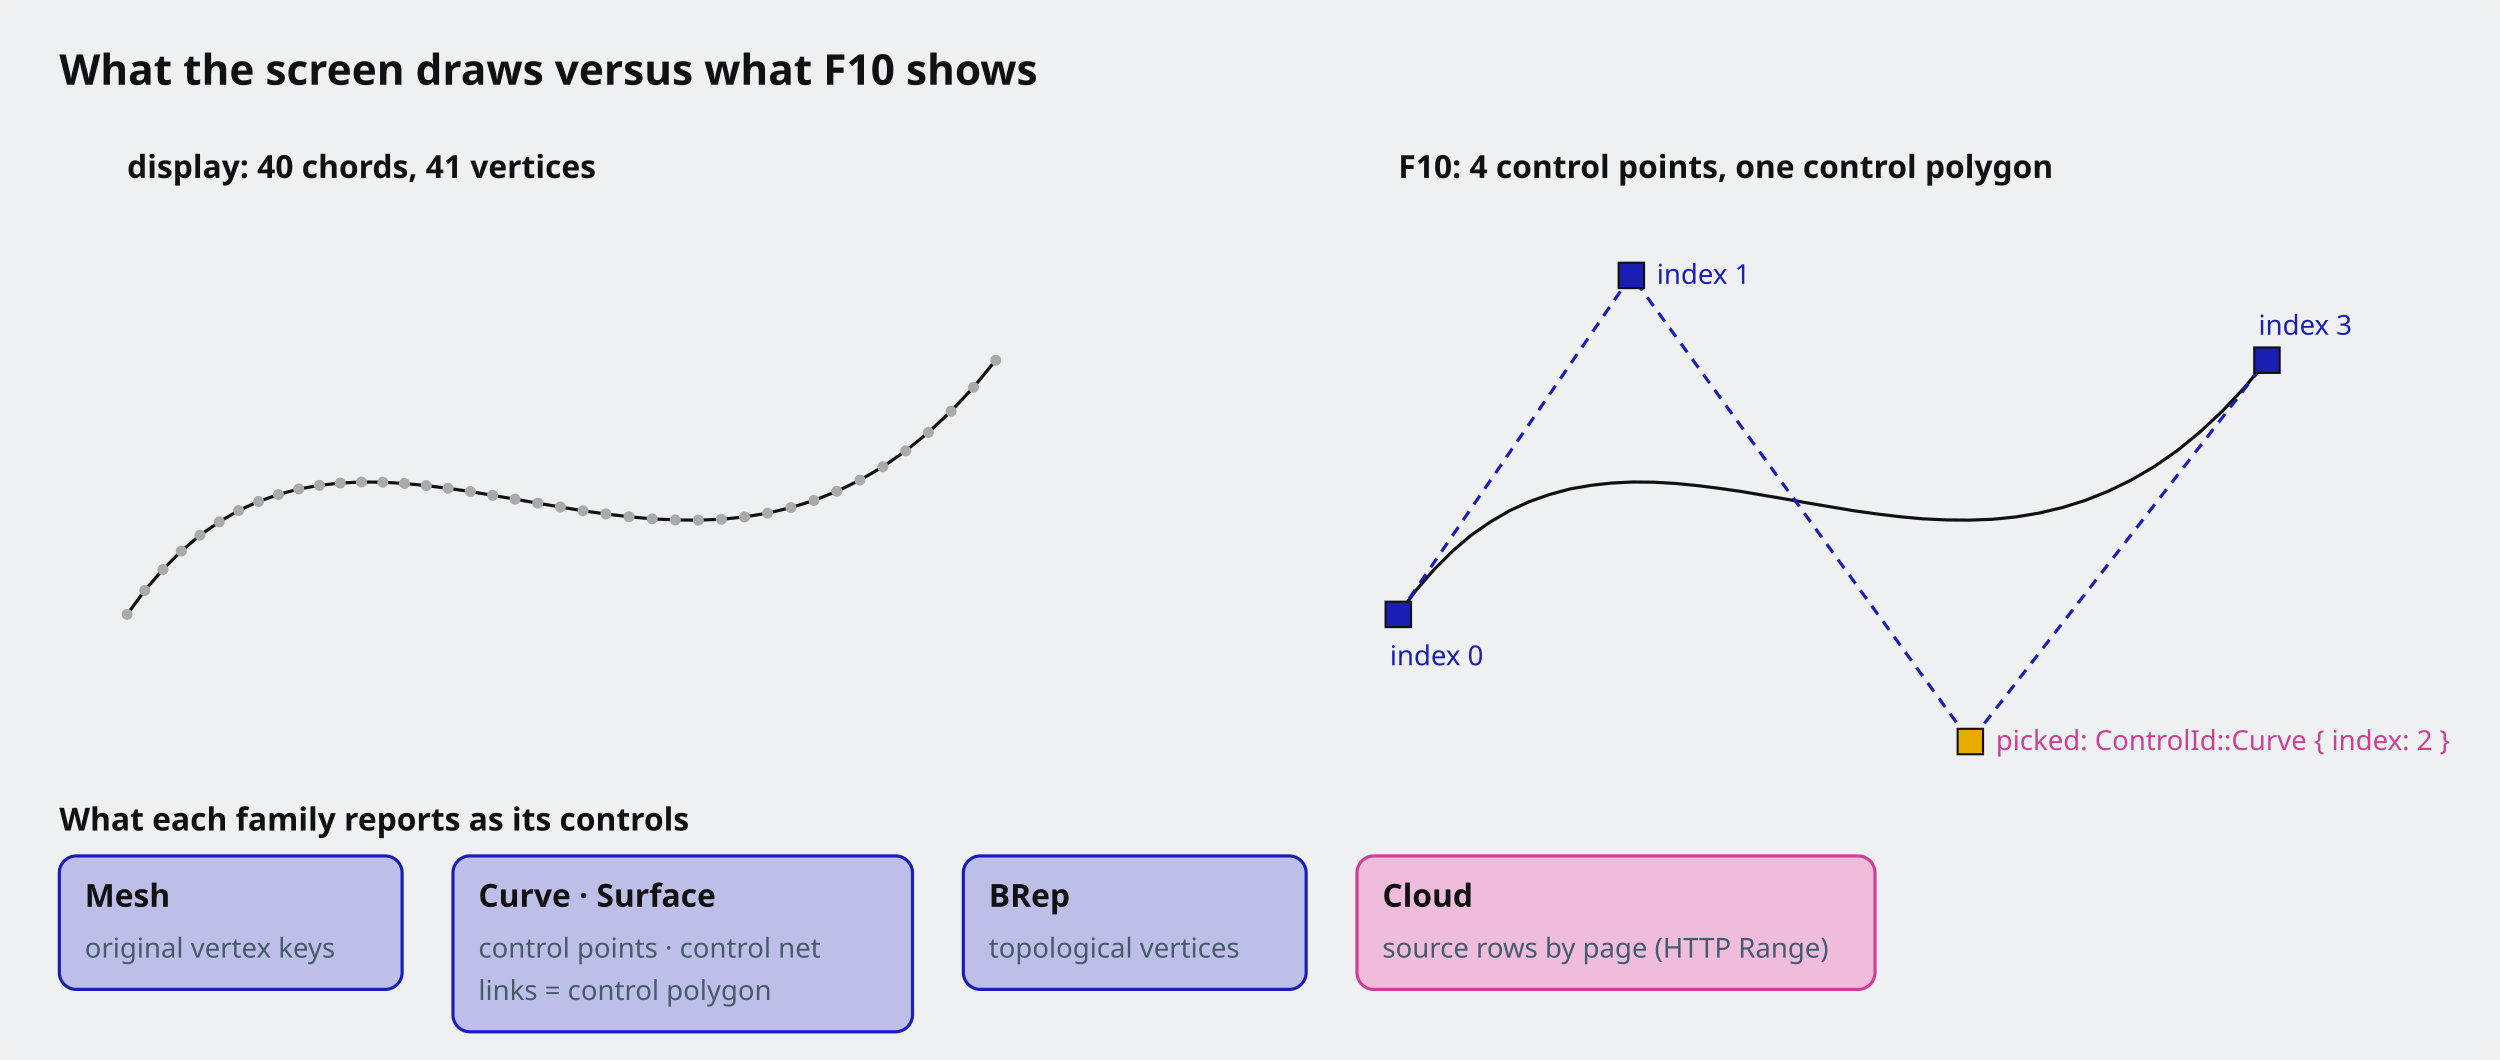
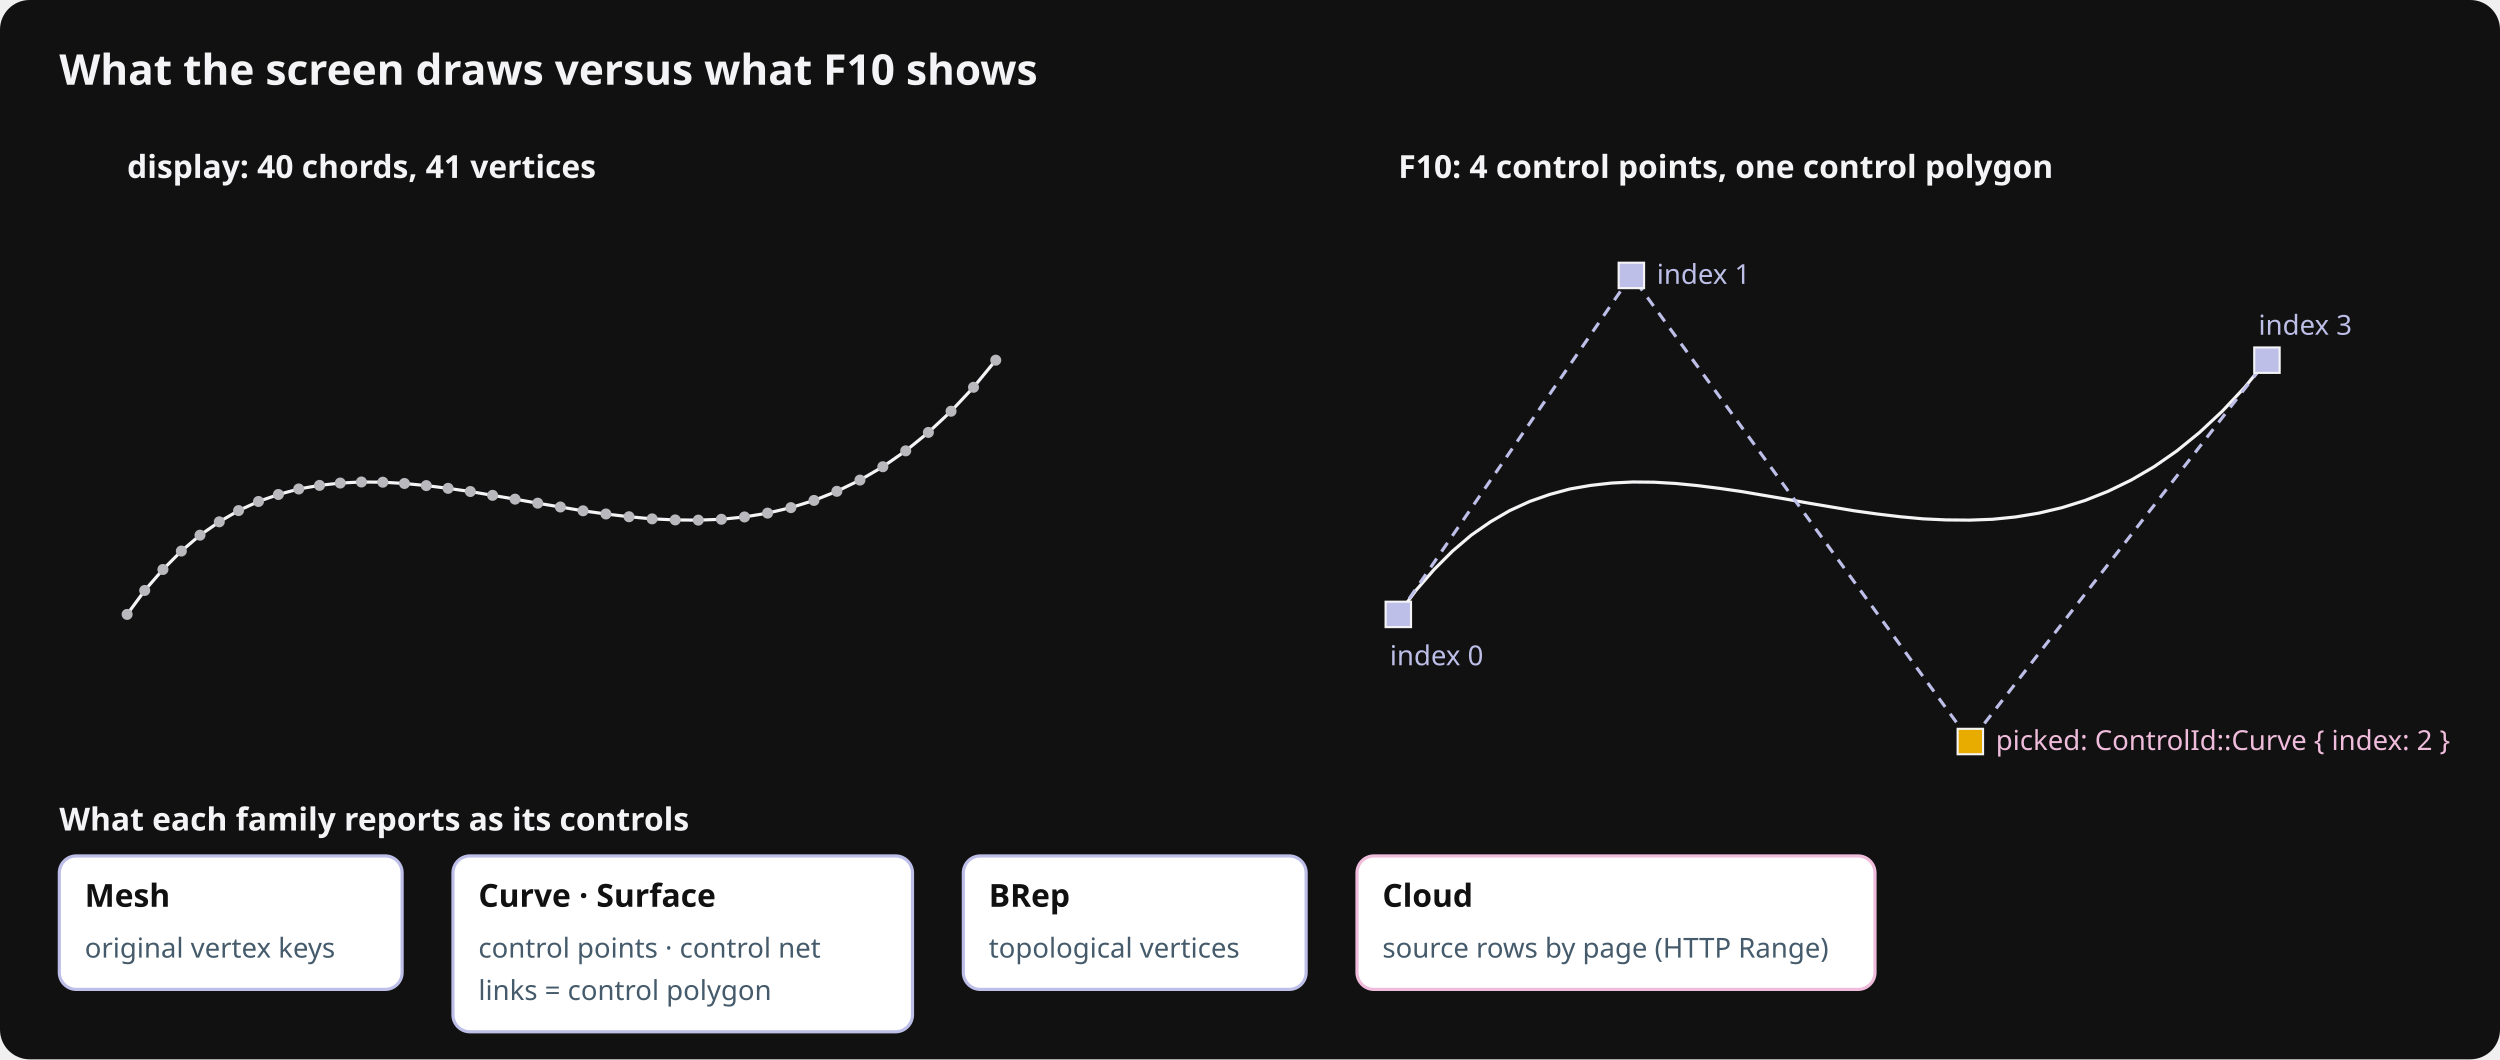
<svg xmlns="http://www.w3.org/2000/svg" viewBox="0 0 1180 500" role="img" aria-labelledby="t d">
  <defs>
    <marker id="a" markerWidth="9" markerHeight="9" refX="7" refY="3" orient="auto">
-       <path d="M0,0 L7,3 L0,6" fill="#111111" />
+       <path d="M0,0 L7,3 L0,6" fill="#e4e4e7" />
    </marker>
  </defs>
-   <style>text{font-family:system-ui,sans-serif;fill:#111111;font-size:13px}.h{font-size:20px;font-weight:700}.l{font-size:15px;font-weight:650}.s{font-size:13px;fill:#455b6b}.m{font-family:"DejaVu Sans Mono","Liberation Mono",monospace;font-size:12.5px;fill:#111111}.ar{fill:none;stroke:#111111;stroke-width:1.6;marker-end:url(#a)}.dash{fill:none;stroke:#e07a26;stroke-width:1.8;stroke-dasharray:7 5}</style>
-   <rect width="100%" height="100%" rx="14" fill="#eef0f2" />
+   <style>text{font-family:system-ui,sans-serif;fill:#f4f4f6;font-size:13px}.h{font-size:20px;font-weight:700}.l{font-size:15px;font-weight:650}.s{font-size:13px;fill:#c9ccd6}.m{font-family:"DejaVu Sans Mono","Liberation Mono",monospace;font-size:12.5px;fill:#f4f4f6}.ar{fill:none;stroke:#e4e4e7;stroke-width:1.6;marker-end:url(#a)}.dash{fill:none;stroke:#e07a26;stroke-width:1.8;stroke-dasharray:7 5}</style>
+   <rect width="100%" height="100%" rx="14" fill="#111111" />
  <text class="h" xml:space="preserve" x="28.0" y="40.0" textLength="461.5" lengthAdjust="spacingAndGlyphs">What the screen draws versus what F10 shows</text>
  <text class="l" xml:space="preserve" x="60.0" y="84.0" textLength="221.2" lengthAdjust="spacingAndGlyphs">display: 40 chords, 41 vertices</text>
-   <polyline points="60.0,290.0 68.3,278.7 76.9,268.8 85.6,260.1 94.4,252.6 103.5,246.3 112.6,241.0 122.0,236.7 131.4,233.4 141.0,230.8 150.8,229.1 160.6,228.0 170.6,227.5 180.7,227.6 190.9,228.2 201.2,229.2 211.5,230.5 222.0,232.0 232.5,233.8 243.1,235.6 253.8,237.5 264.5,239.3 275.2,241.1 286.0,242.6 296.9,243.9 307.8,244.9 318.7,245.4 329.6,245.5 340.5,245.1 351.4,244.0 362.3,242.2 373.3,239.6 384.2,236.2 395.0,231.9 405.9,226.6 416.7,220.3 427.5,212.8 438.2,204.1 448.9,194.1 459.5,182.8 470.0,170.0" fill="none" stroke="#111111" stroke-width="1.5" />
-   <circle cx="60.0" cy="290.0" r="2.6" fill="#aaaaaa" />
-   <circle cx="68.3" cy="278.7" r="2.6" fill="#aaaaaa" />
-   <circle cx="76.9" cy="268.8" r="2.6" fill="#aaaaaa" />
-   <circle cx="85.6" cy="260.1" r="2.6" fill="#aaaaaa" />
-   <circle cx="94.4" cy="252.6" r="2.6" fill="#aaaaaa" />
-   <circle cx="103.5" cy="246.3" r="2.6" fill="#aaaaaa" />
-   <circle cx="112.6" cy="241.0" r="2.6" fill="#aaaaaa" />
-   <circle cx="122.0" cy="236.7" r="2.6" fill="#aaaaaa" />
-   <circle cx="131.4" cy="233.4" r="2.6" fill="#aaaaaa" />
-   <circle cx="141.0" cy="230.8" r="2.6" fill="#aaaaaa" />
-   <circle cx="150.8" cy="229.1" r="2.6" fill="#aaaaaa" />
-   <circle cx="160.6" cy="228.0" r="2.6" fill="#aaaaaa" />
-   <circle cx="170.6" cy="227.5" r="2.6" fill="#aaaaaa" />
-   <circle cx="180.7" cy="227.6" r="2.6" fill="#aaaaaa" />
-   <circle cx="190.9" cy="228.2" r="2.6" fill="#aaaaaa" />
-   <circle cx="201.2" cy="229.2" r="2.6" fill="#aaaaaa" />
-   <circle cx="211.5" cy="230.5" r="2.6" fill="#aaaaaa" />
-   <circle cx="222.0" cy="232.0" r="2.6" fill="#aaaaaa" />
-   <circle cx="232.5" cy="233.8" r="2.6" fill="#aaaaaa" />
-   <circle cx="243.1" cy="235.6" r="2.6" fill="#aaaaaa" />
-   <circle cx="253.8" cy="237.5" r="2.6" fill="#aaaaaa" />
-   <circle cx="264.5" cy="239.3" r="2.6" fill="#aaaaaa" />
-   <circle cx="275.2" cy="241.1" r="2.6" fill="#aaaaaa" />
-   <circle cx="286.0" cy="242.6" r="2.6" fill="#aaaaaa" />
-   <circle cx="296.9" cy="243.9" r="2.6" fill="#aaaaaa" />
-   <circle cx="307.8" cy="244.9" r="2.6" fill="#aaaaaa" />
-   <circle cx="318.7" cy="245.4" r="2.6" fill="#aaaaaa" />
-   <circle cx="329.6" cy="245.5" r="2.6" fill="#aaaaaa" />
-   <circle cx="340.5" cy="245.1" r="2.6" fill="#aaaaaa" />
-   <circle cx="351.4" cy="244.0" r="2.6" fill="#aaaaaa" />
-   <circle cx="362.3" cy="242.2" r="2.6" fill="#aaaaaa" />
-   <circle cx="373.3" cy="239.6" r="2.6" fill="#aaaaaa" />
-   <circle cx="384.2" cy="236.2" r="2.6" fill="#aaaaaa" />
-   <circle cx="395.0" cy="231.9" r="2.6" fill="#aaaaaa" />
-   <circle cx="405.9" cy="226.6" r="2.6" fill="#aaaaaa" />
-   <circle cx="416.7" cy="220.3" r="2.6" fill="#aaaaaa" />
-   <circle cx="427.5" cy="212.8" r="2.6" fill="#aaaaaa" />
-   <circle cx="438.2" cy="204.1" r="2.6" fill="#aaaaaa" />
-   <circle cx="448.9" cy="194.1" r="2.6" fill="#aaaaaa" />
-   <circle cx="459.5" cy="182.8" r="2.6" fill="#aaaaaa" />
-   <circle cx="470.0" cy="170.0" r="2.6" fill="#aaaaaa" />
+   <polyline points="60.0,290.0 68.3,278.7 76.9,268.8 85.6,260.1 94.4,252.6 103.5,246.3 112.6,241.0 122.0,236.7 131.4,233.4 141.0,230.8 150.8,229.1 160.6,228.0 170.6,227.5 180.7,227.6 190.9,228.2 201.2,229.2 211.5,230.5 222.0,232.0 232.5,233.8 243.1,235.6 253.8,237.5 264.5,239.3 275.2,241.1 286.0,242.6 296.9,243.9 307.8,244.9 318.7,245.4 329.6,245.5 340.5,245.1 351.4,244.0 362.3,242.2 373.3,239.6 384.2,236.2 395.0,231.9 405.9,226.6 416.7,220.3 427.5,212.8 438.2,204.1 448.9,194.1 459.5,182.8 470.0,170.0" fill="none" stroke="#f4f4f6" stroke-width="1.5" />
+   <circle cx="60.0" cy="290.0" r="2.6" fill="#b9b9bd" />
+   <circle cx="68.3" cy="278.7" r="2.6" fill="#b9b9bd" />
+   <circle cx="76.9" cy="268.8" r="2.6" fill="#b9b9bd" />
+   <circle cx="85.6" cy="260.1" r="2.6" fill="#b9b9bd" />
+   <circle cx="94.4" cy="252.6" r="2.6" fill="#b9b9bd" />
+   <circle cx="103.5" cy="246.3" r="2.6" fill="#b9b9bd" />
+   <circle cx="112.6" cy="241.0" r="2.6" fill="#b9b9bd" />
+   <circle cx="122.0" cy="236.7" r="2.6" fill="#b9b9bd" />
+   <circle cx="131.4" cy="233.4" r="2.6" fill="#b9b9bd" />
+   <circle cx="141.0" cy="230.8" r="2.6" fill="#b9b9bd" />
+   <circle cx="150.8" cy="229.1" r="2.6" fill="#b9b9bd" />
+   <circle cx="160.6" cy="228.0" r="2.6" fill="#b9b9bd" />
+   <circle cx="170.6" cy="227.5" r="2.6" fill="#b9b9bd" />
+   <circle cx="180.7" cy="227.6" r="2.6" fill="#b9b9bd" />
+   <circle cx="190.9" cy="228.2" r="2.6" fill="#b9b9bd" />
+   <circle cx="201.2" cy="229.2" r="2.6" fill="#b9b9bd" />
+   <circle cx="211.5" cy="230.5" r="2.6" fill="#b9b9bd" />
+   <circle cx="222.0" cy="232.0" r="2.6" fill="#b9b9bd" />
+   <circle cx="232.5" cy="233.8" r="2.6" fill="#b9b9bd" />
+   <circle cx="243.1" cy="235.6" r="2.6" fill="#b9b9bd" />
+   <circle cx="253.8" cy="237.5" r="2.6" fill="#b9b9bd" />
+   <circle cx="264.5" cy="239.3" r="2.6" fill="#b9b9bd" />
+   <circle cx="275.2" cy="241.1" r="2.6" fill="#b9b9bd" />
+   <circle cx="286.0" cy="242.6" r="2.6" fill="#b9b9bd" />
+   <circle cx="296.9" cy="243.9" r="2.6" fill="#b9b9bd" />
+   <circle cx="307.8" cy="244.9" r="2.6" fill="#b9b9bd" />
+   <circle cx="318.7" cy="245.4" r="2.6" fill="#b9b9bd" />
+   <circle cx="329.6" cy="245.5" r="2.6" fill="#b9b9bd" />
+   <circle cx="340.5" cy="245.1" r="2.6" fill="#b9b9bd" />
+   <circle cx="351.4" cy="244.0" r="2.6" fill="#b9b9bd" />
+   <circle cx="362.3" cy="242.2" r="2.6" fill="#b9b9bd" />
+   <circle cx="373.3" cy="239.6" r="2.6" fill="#b9b9bd" />
+   <circle cx="384.2" cy="236.2" r="2.6" fill="#b9b9bd" />
+   <circle cx="395.0" cy="231.9" r="2.6" fill="#b9b9bd" />
+   <circle cx="405.9" cy="226.6" r="2.6" fill="#b9b9bd" />
+   <circle cx="416.7" cy="220.3" r="2.6" fill="#b9b9bd" />
+   <circle cx="427.5" cy="212.8" r="2.6" fill="#b9b9bd" />
+   <circle cx="438.2" cy="204.1" r="2.6" fill="#b9b9bd" />
+   <circle cx="448.9" cy="194.1" r="2.6" fill="#b9b9bd" />
+   <circle cx="459.5" cy="182.8" r="2.6" fill="#b9b9bd" />
+   <circle cx="470.0" cy="170.0" r="2.6" fill="#b9b9bd" />
  <text class="l" xml:space="preserve" x="660.0" y="84.0" textLength="309.0" lengthAdjust="spacingAndGlyphs">F10: 4 control points, one control polygon</text>
-   <polyline points="660.0,290.0 668.3,278.7 676.9,268.8 685.6,260.1 694.4,252.6 703.5,246.3 712.6,241.0 722.0,236.7 731.4,233.4 741.0,230.8 750.8,229.1 760.6,228.0 770.6,227.5 780.7,227.6 790.9,228.2 801.2,229.2 811.5,230.5 822.0,232.0 832.5,233.8 843.1,235.6 853.8,237.5 864.5,239.3 875.2,241.1 886.0,242.6 896.9,243.9 907.8,244.9 918.7,245.4 929.6,245.5 940.5,245.1 951.4,244.0 962.3,242.2 973.3,239.6 984.2,236.2 995.0,231.9 1005.9,226.6 1016.7,220.3 1027.5,212.8 1038.2,204.1 1048.9,194.1 1059.5,182.8 1070.0,170.0" fill="none" stroke="#111111" stroke-width="1.5" />
-   <polyline points="660,290 770,130 930,350 1070,170" fill="none" stroke="#1a1eb2" stroke-width="1.5" stroke-dasharray="5 4" />
-   <rect x="654" y="284" width="12" height="12" fill="#1a1eb2" stroke="#111111" stroke-width="1" />
-   <rect x="764" y="124" width="12" height="12" fill="#1a1eb2" stroke="#111111" stroke-width="1" />
-   <rect x="924" y="344" width="12" height="12" fill="#e8ac00" stroke="#111111" stroke-width="1" />
-   <rect x="1064" y="164" width="12" height="12" fill="#1a1eb2" stroke="#111111" stroke-width="1" />
-   <text class="s" xml:space="preserve" x="942.0" y="354.0" style="fill:#ce4095" textLength="214.4" lengthAdjust="spacingAndGlyphs">picked: ControlId::Curve { index: 2 }</text>
-   <text class="s" xml:space="preserve" x="656.0" y="314.0" style="fill:#1a1eb2" textLength="44.1" lengthAdjust="spacingAndGlyphs">index 0</text>
-   <text class="s" xml:space="preserve" x="782.0" y="134.0" style="fill:#1a1eb2" textLength="44.1" lengthAdjust="spacingAndGlyphs">index 1</text>
-   <text class="s" xml:space="preserve" x="1066.0" y="158.0" style="fill:#1a1eb2" textLength="44.1" lengthAdjust="spacingAndGlyphs">index 3</text>
+   <polyline points="660.0,290.0 668.3,278.7 676.9,268.8 685.6,260.1 694.4,252.6 703.5,246.3 712.6,241.0 722.0,236.7 731.4,233.4 741.0,230.8 750.8,229.1 760.6,228.0 770.6,227.5 780.7,227.6 790.9,228.2 801.2,229.2 811.5,230.5 822.0,232.0 832.5,233.8 843.1,235.6 853.8,237.5 864.5,239.3 875.2,241.1 886.0,242.6 896.9,243.9 907.8,244.9 918.7,245.4 929.6,245.5 940.5,245.1 951.4,244.0 962.3,242.2 973.3,239.6 984.2,236.2 995.0,231.9 1005.9,226.6 1016.7,220.3 1027.5,212.8 1038.2,204.1 1048.9,194.1 1059.5,182.8 1070.0,170.0" fill="none" stroke="#f4f4f6" stroke-width="1.5" />
+   <polyline points="660,290 770,130 930,350 1070,170" fill="none" stroke="#bdbfe8" stroke-width="1.5" stroke-dasharray="5 4" />
+   <rect x="654" y="284" width="12" height="12" fill="#bdbfe8" stroke="#f4f4f6" stroke-width="1" />
+   <rect x="764" y="124" width="12" height="12" fill="#bdbfe8" stroke="#f4f4f6" stroke-width="1" />
+   <rect x="924" y="344" width="12" height="12" fill="#e8ac00" stroke="#f4f4f6" stroke-width="1" />
+   <rect x="1064" y="164" width="12" height="12" fill="#bdbfe8" stroke="#f4f4f6" stroke-width="1" />
+   <text class="s" xml:space="preserve" x="942.0" y="354.0" style="fill:#f0bcdb" textLength="214.4" lengthAdjust="spacingAndGlyphs">picked: ControlId::Curve { index: 2 }</text>
+   <text class="s" xml:space="preserve" x="656.0" y="314.0" style="fill:#bdbfe8" textLength="44.1" lengthAdjust="spacingAndGlyphs">index 0</text>
+   <text class="s" xml:space="preserve" x="782.0" y="134.0" style="fill:#bdbfe8" textLength="44.1" lengthAdjust="spacingAndGlyphs">index 1</text>
+   <text class="s" xml:space="preserve" x="1066.0" y="158.0" style="fill:#bdbfe8" textLength="44.1" lengthAdjust="spacingAndGlyphs">index 3</text>
  <text class="l" xml:space="preserve" x="28.0" y="392.0" textLength="297.2" lengthAdjust="spacingAndGlyphs">What each family reports as its controls</text>
-   <rect data-box="0" x="28.0" y="404.0" width="161.8" height="63.0" rx="8" fill="#bdbfe8" stroke="#1a1eb2" stroke-width="1.5" />
-   <text class="l" xml:space="preserve" x="40.0" y="428.0" data-box="0" textLength="40.3" lengthAdjust="spacingAndGlyphs">Mesh</text>
-   <text class="s" xml:space="preserve" x="40.0" y="452.0" data-box="0" textLength="118.2" lengthAdjust="spacingAndGlyphs">original vertex keys</text>
-   <rect data-box="1" x="213.8" y="404.0" width="216.9" height="83.0" rx="8" fill="#bdbfe8" stroke="#1a1eb2" stroke-width="1.5" />
-   <text class="l" xml:space="preserve" x="225.8" y="428.0" data-box="1" textLength="112.0" lengthAdjust="spacingAndGlyphs">Curve · Surface</text>
-   <text class="s" xml:space="preserve" x="225.8" y="452.0" data-box="1" textLength="161.5" lengthAdjust="spacingAndGlyphs">control points · control net</text>
-   <text class="s" xml:space="preserve" x="225.8" y="472.0" data-box="1" textLength="138.4" lengthAdjust="spacingAndGlyphs">links = control polygon</text>
-   <rect data-box="2" x="454.7" y="404.0" width="161.8" height="63.0" rx="8" fill="#bdbfe8" stroke="#1a1eb2" stroke-width="1.5" />
-   <text class="l" xml:space="preserve" x="466.7" y="428.0" data-box="2" textLength="38.3" lengthAdjust="spacingAndGlyphs">BRep</text>
-   <text class="s" xml:space="preserve" x="466.7" y="452.0" data-box="2" textLength="118.4" lengthAdjust="spacingAndGlyphs">topological vertices</text>
-   <rect data-box="3" x="640.5" y="404.0" width="244.5" height="63.0" rx="8" fill="#f0bcdb" stroke="#ce4095" stroke-width="1.5" />
-   <text class="l" xml:space="preserve" x="652.5" y="428.0" data-box="3" textLength="42.8" lengthAdjust="spacingAndGlyphs">Cloud</text>
-   <text class="s" xml:space="preserve" x="652.5" y="452.0" data-box="3" textLength="210.6" lengthAdjust="spacingAndGlyphs">source rows by page (HTTP Range)</text>
+   <rect data-box="0" x="28.0" y="404.0" width="161.8" height="63.0" rx="8" fill="#ffffff" stroke="#bdbfe8" stroke-width="1.5" />
+   <text class="l" xml:space="preserve" x="40.0" y="428.0" style="fill:#111111" data-box="0" textLength="40.3" lengthAdjust="spacingAndGlyphs">Mesh</text>
+   <text class="s" xml:space="preserve" x="40.0" y="452.0" style="fill:#455b6b" data-box="0" textLength="118.2" lengthAdjust="spacingAndGlyphs">original vertex keys</text>
+   <rect data-box="1" x="213.8" y="404.0" width="216.9" height="83.0" rx="8" fill="#ffffff" stroke="#bdbfe8" stroke-width="1.5" />
+   <text class="l" xml:space="preserve" x="225.8" y="428.0" style="fill:#111111" data-box="1" textLength="112.0" lengthAdjust="spacingAndGlyphs">Curve · Surface</text>
+   <text class="s" xml:space="preserve" x="225.8" y="452.0" style="fill:#455b6b" data-box="1" textLength="161.5" lengthAdjust="spacingAndGlyphs">control points · control net</text>
+   <text class="s" xml:space="preserve" x="225.8" y="472.0" style="fill:#455b6b" data-box="1" textLength="138.4" lengthAdjust="spacingAndGlyphs">links = control polygon</text>
+   <rect data-box="2" x="454.7" y="404.0" width="161.8" height="63.0" rx="8" fill="#ffffff" stroke="#bdbfe8" stroke-width="1.5" />
+   <text class="l" xml:space="preserve" x="466.7" y="428.0" style="fill:#111111" data-box="2" textLength="38.3" lengthAdjust="spacingAndGlyphs">BRep</text>
+   <text class="s" xml:space="preserve" x="466.7" y="452.0" style="fill:#455b6b" data-box="2" textLength="118.4" lengthAdjust="spacingAndGlyphs">topological vertices</text>
+   <rect data-box="3" x="640.5" y="404.0" width="244.5" height="63.0" rx="8" fill="#ffffff" stroke="#f0bcdb" stroke-width="1.5" />
+   <text class="l" xml:space="preserve" x="652.5" y="428.0" style="fill:#111111" data-box="3" textLength="42.8" lengthAdjust="spacingAndGlyphs">Cloud</text>
+   <text class="s" xml:space="preserve" x="652.5" y="452.0" style="fill:#455b6b" data-box="3" textLength="210.6" lengthAdjust="spacingAndGlyphs">source rows by page (HTTP Range)</text>
</svg>
